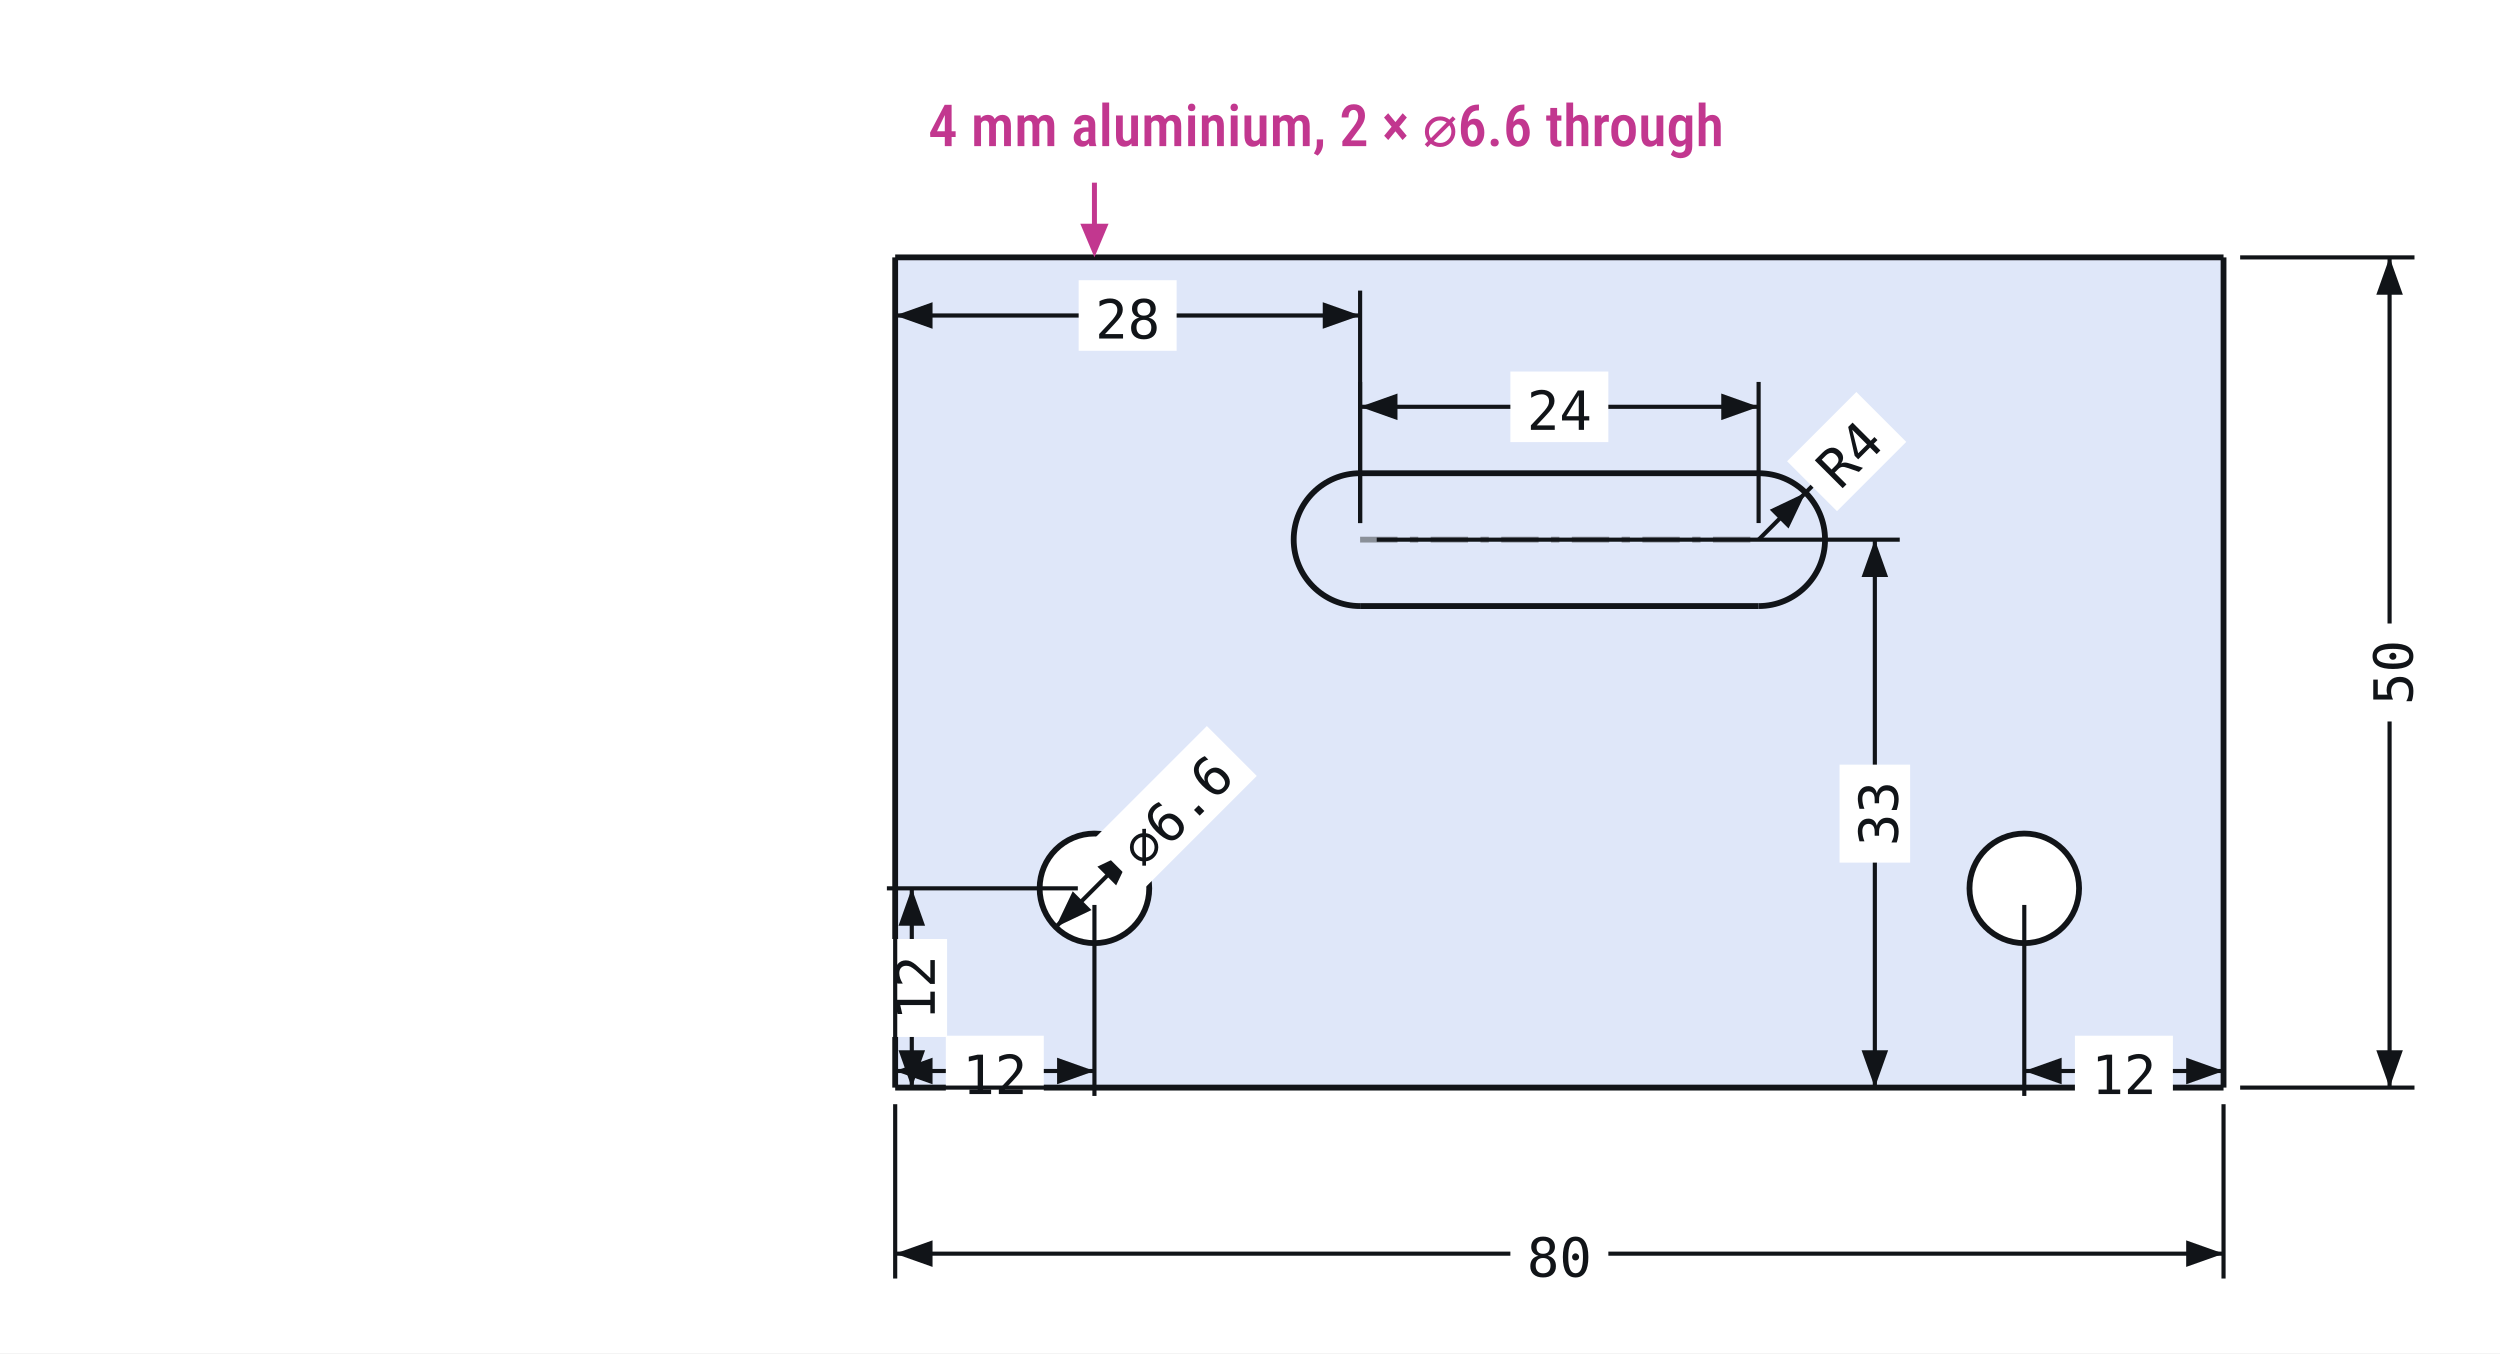
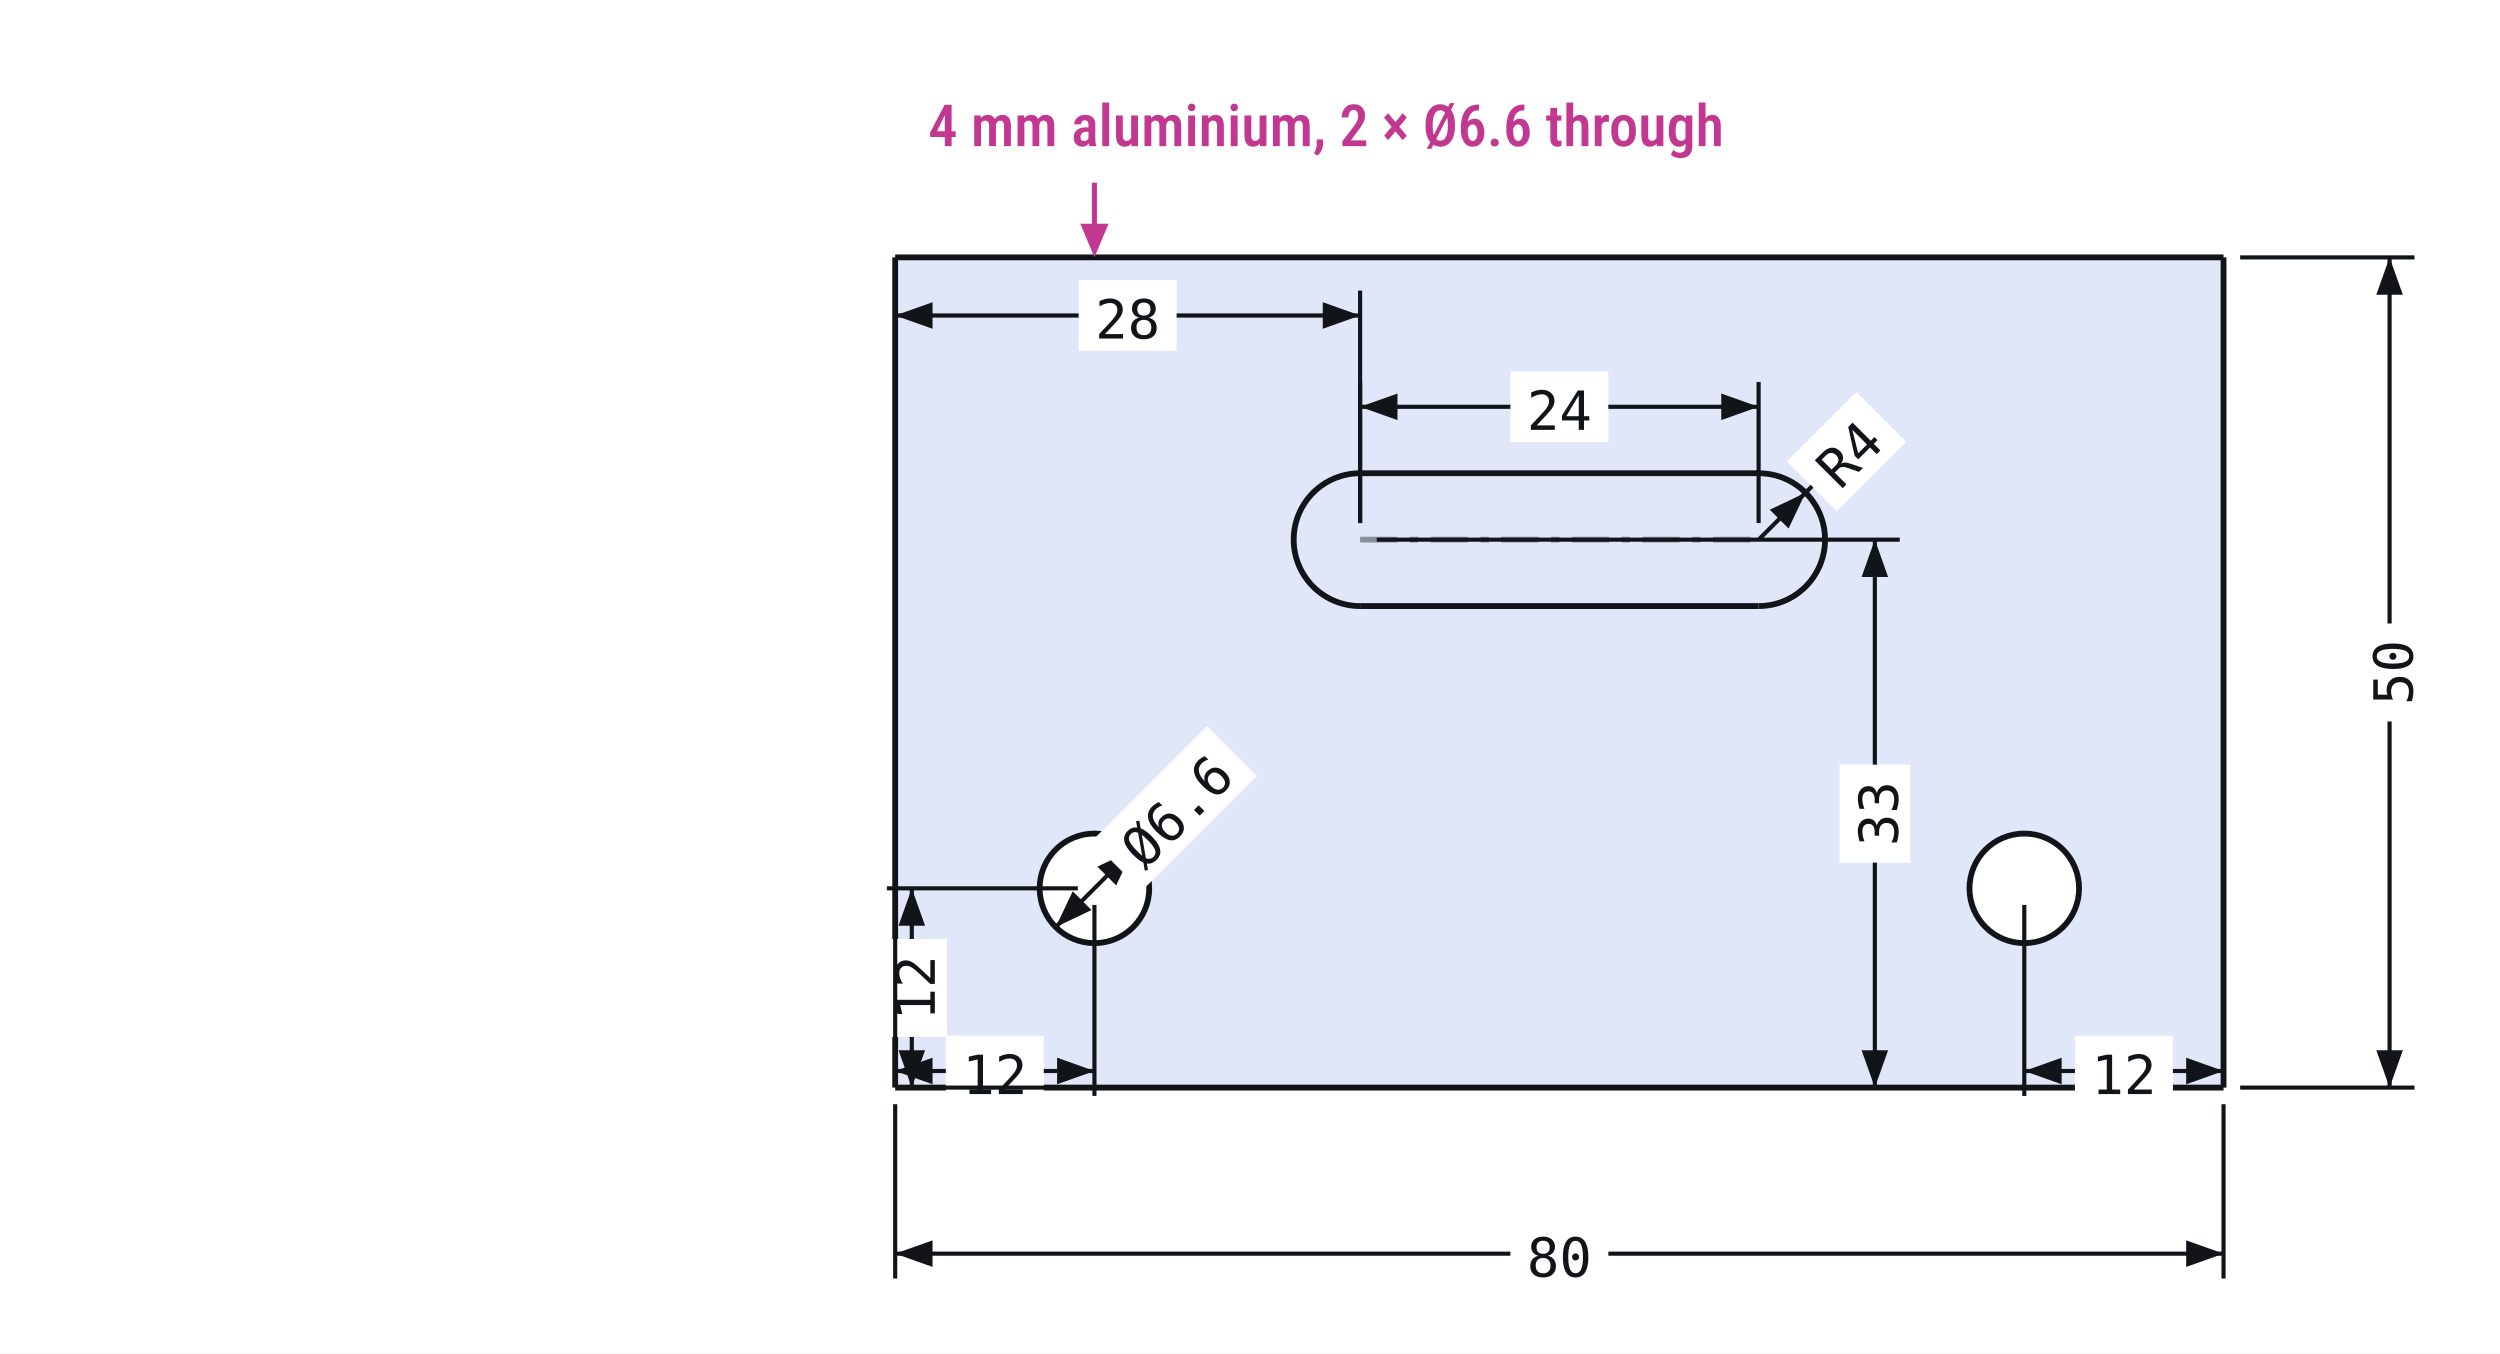
<svg xmlns="http://www.w3.org/2000/svg" width="150.56mm" height="81.5mm" viewBox="-125.65 28 602.25 326">
  <rect x="-125.65" y="28" width="602.25" height="326" fill="#ffffff" />
  <path d="M90 290L410 290L410 90L90 90L90 290ZM151.2 242L151.2 242A13.2 13.2 0 1 1 124.8 242A13.2 13.2 0 1 1 151.2 242ZM375.2 242L375.2 242A13.2 13.2 0 1 1 348.8 242A13.2 13.2 0 1 1 375.2 242Z" fill="#2b5fd9" fill-opacity="0.15" fill-rule="evenodd" />
  <path d="M202 158L298 158" fill="none" stroke="#8a9099" stroke-width="1.4" stroke-dasharray="9 3 2 3" stroke-linecap="butt" stroke-linejoin="round" />
  <path d="M90 290L410 290" fill="none" stroke="#111418" stroke-width="1.4" stroke-linecap="butt" stroke-linejoin="round" />
  <path d="M410 290L410 90" fill="none" stroke="#111418" stroke-width="1.4" stroke-linecap="butt" stroke-linejoin="round" />
  <path d="M410 90L90 90" fill="none" stroke="#111418" stroke-width="1.4" stroke-linecap="butt" stroke-linejoin="round" />
  <path d="M90 90L90 290" fill="none" stroke="#111418" stroke-width="1.4" stroke-linecap="butt" stroke-linejoin="round" />
  <path d="M151.2 242L151.2 242A13.2 13.2 0 1 1 124.8 242A13.2 13.2 0 1 1 151.2 242" fill="none" stroke="#111418" stroke-width="1.4" stroke-linecap="butt" stroke-linejoin="round" />
  <path d="M375.2 242L375.2 242A13.2 13.2 0 1 1 348.8 242A13.2 13.2 0 1 1 375.2 242" fill="none" stroke="#111418" stroke-width="1.4" stroke-linecap="butt" stroke-linejoin="round" />
  <path d="M202 142L298 142" fill="none" stroke="#111418" stroke-width="1.4" stroke-linecap="butt" stroke-linejoin="round" />
  <path d="M202 174L298 174" fill="none" stroke="#111418" stroke-width="1.4" stroke-linecap="butt" stroke-linejoin="round" />
  <path d="M202 142L202 142A16 16 0 0 0 202 174" fill="none" stroke="#111418" stroke-width="1.4" stroke-linecap="butt" stroke-linejoin="round" />
  <path d="M298 174L298 174A16 16 0 0 0 298 142" fill="none" stroke="#111418" stroke-width="1.4" stroke-linecap="butt" stroke-linejoin="round" />
  <path d="M90 294L90 336" fill="none" stroke="#111418" stroke-width="1" stroke-linecap="butt" stroke-linejoin="round" />
  <path d="M410 294L410 336" fill="none" stroke="#111418" stroke-width="1" stroke-linecap="butt" stroke-linejoin="round" />
  <path d="M90 330L410 330" fill="none" stroke="#111418" stroke-width="1" stroke-linecap="butt" stroke-linejoin="round" />
  <path d="M90 330L99 326.8L99 333.2Z" fill="#111418" />
  <path d="M410 330L401 333.2L401 326.8Z" fill="#111418" />
  <path d="M238.2 321.5L261.8 321.5L261.8 338.5L238.2 338.5Z" fill="#ffffff" />
  <text x="250" y="335.55" font-family="&quot;B612 Mono&quot;, ui-monospace, Menlo, Consolas, monospace" font-size="13" font-weight="400" text-anchor="middle" fill="#111418">80</text>
  <path d="M414 290L456 290" fill="none" stroke="#111418" stroke-width="1" stroke-linecap="butt" stroke-linejoin="round" />
  <path d="M414 90L456 90" fill="none" stroke="#111418" stroke-width="1" stroke-linecap="butt" stroke-linejoin="round" />
  <path d="M450 290L450 90" fill="none" stroke="#111418" stroke-width="1" stroke-linecap="butt" stroke-linejoin="round" />
  <path d="M450 290L446.8 281L453.2 281Z" fill="#111418" />
  <path d="M450 90L453.2 99L446.8 99Z" fill="#111418" />
  <path d="M441.5 201.8L441.5 178.2L458.5 178.2L458.5 201.8Z" fill="#ffffff" />
  <text transform="rotate(-90 451 190)" x="451" y="194.55" font-family="&quot;B612 Mono&quot;, ui-monospace, Menlo, Consolas, monospace" font-size="13" font-weight="400" text-anchor="middle" fill="#111418">50</text>
  <path d="M128.67 251.33L157.23 222.77" fill="none" stroke="#111418" stroke-width="1" stroke-linecap="butt" stroke-linejoin="round" />
  <path d="M147.33 232.67L143.23 241.29L138.71 236.77Z" fill="#111418" />
  <path d="M128.67 251.33L132.77 242.71L137.29 247.23Z" fill="#111418" />
  <path d="M137.36 230.62L165.08 202.9L177.1 214.92L149.38 242.64Z" fill="#ffffff" />
-   <text transform="rotate(-45 157.94 223.47)" x="157.94" y="228.02" font-family="&quot;B612 Mono&quot;, ui-monospace, Menlo, Consolas, monospace" font-size="13" font-weight="400" text-anchor="middle" fill="#111418">⌀6.6</text>
+   <text transform="rotate(-45 157.94 223.47)" x="157.94" y="228.02" font-family="&quot;B612 Mono&quot;, ui-monospace, Menlo, Consolas, monospace" font-size="13" font-weight="400" text-anchor="middle" fill="#111418">Ø6.6</text>
  <path d="M138 246L138 292" fill="none" stroke="#111418" stroke-width="1" stroke-linecap="butt" stroke-linejoin="round" />
  <path d="M90 286L138 286" fill="none" stroke="#111418" stroke-width="1" stroke-linecap="butt" stroke-linejoin="round" />
  <path d="M90 286L99 282.8L99 289.2Z" fill="#111418" />
  <path d="M138 286L129 289.2L129 282.8Z" fill="#111418" />
  <path d="M102.2 277.5L125.8 277.5L125.8 294.5L102.2 294.5Z" fill="#ffffff" />
  <text x="114" y="291.55" font-family="&quot;B612 Mono&quot;, ui-monospace, Menlo, Consolas, monospace" font-size="13" font-weight="400" text-anchor="middle" fill="#111418">12</text>
  <path d="M134 242L88 242" fill="none" stroke="#111418" stroke-width="1" stroke-linecap="butt" stroke-linejoin="round" />
  <path d="M94 290L94 242" fill="none" stroke="#111418" stroke-width="1" stroke-linecap="butt" stroke-linejoin="round" />
  <path d="M94 290L90.8 281L97.2 281Z" fill="#111418" />
  <path d="M94 242L97.2 251L90.8 251Z" fill="#111418" />
  <path d="M85.5 277.8L85.5 254.2L102.5 254.2L102.5 277.8Z" fill="#ffffff" />
  <text transform="rotate(-90 95 266)" x="95" y="270.55" font-family="&quot;B612 Mono&quot;, ui-monospace, Menlo, Consolas, monospace" font-size="13" font-weight="400" text-anchor="middle" fill="#111418">12</text>
  <path d="M362 246L362 292" fill="none" stroke="#111418" stroke-width="1" stroke-linecap="butt" stroke-linejoin="round" />
  <path d="M362 286L410 286" fill="none" stroke="#111418" stroke-width="1" stroke-linecap="butt" stroke-linejoin="round" />
  <path d="M362 286L371 282.8L371 289.2Z" fill="#111418" />
  <path d="M410 286L401 289.2L401 282.8Z" fill="#111418" />
  <path d="M374.2 277.5L397.8 277.5L397.8 294.5L374.2 294.5Z" fill="#ffffff" />
  <text x="386" y="291.55" font-family="&quot;B612 Mono&quot;, ui-monospace, Menlo, Consolas, monospace" font-size="13" font-weight="400" text-anchor="middle" fill="#111418">12</text>
  <path d="M90 286L90 98" fill="none" stroke="#111418" stroke-width="1" stroke-linecap="butt" stroke-linejoin="round" />
  <path d="M202 154L202 98" fill="none" stroke="#111418" stroke-width="1" stroke-linecap="butt" stroke-linejoin="round" />
  <path d="M90 104L202 104" fill="none" stroke="#111418" stroke-width="1" stroke-linecap="butt" stroke-linejoin="round" />
  <path d="M90 104L99 100.8L99 107.2Z" fill="#111418" />
  <path d="M202 104L193 107.2L193 100.8Z" fill="#111418" />
  <path d="M134.2 95.5L157.8 95.5L157.8 112.5L134.2 112.5Z" fill="#ffffff" />
  <text x="146" y="109.55" font-family="&quot;B612 Mono&quot;, ui-monospace, Menlo, Consolas, monospace" font-size="13" font-weight="400" text-anchor="middle" fill="#111418">28</text>
  <path d="M202 154L202 120" fill="none" stroke="#111418" stroke-width="1" stroke-linecap="butt" stroke-linejoin="round" />
  <path d="M298 154L298 120" fill="none" stroke="#111418" stroke-width="1" stroke-linecap="butt" stroke-linejoin="round" />
  <path d="M202 126L298 126" fill="none" stroke="#111418" stroke-width="1" stroke-linecap="butt" stroke-linejoin="round" />
  <path d="M202 126L211 122.8L211 129.2Z" fill="#111418" />
  <path d="M298 126L289 129.2L289 122.8Z" fill="#111418" />
  <path d="M238.2 117.5L261.8 117.5L261.8 134.5L238.2 134.5Z" fill="#ffffff" />
  <text x="250" y="131.55" font-family="&quot;B612 Mono&quot;, ui-monospace, Menlo, Consolas, monospace" font-size="13" font-weight="400" text-anchor="middle" fill="#111418">24</text>
  <path d="M94 290L332 290" fill="none" stroke="#111418" stroke-width="1" stroke-linecap="butt" stroke-linejoin="round" />
  <path d="M206 158L332 158" fill="none" stroke="#111418" stroke-width="1" stroke-linecap="butt" stroke-linejoin="round" />
  <path d="M326 290L326 158" fill="none" stroke="#111418" stroke-width="1" stroke-linecap="butt" stroke-linejoin="round" />
  <path d="M326 290L322.8 281L329.2 281Z" fill="#111418" />
  <path d="M326 158L329.2 167L322.8 167Z" fill="#111418" />
  <path d="M317.5 235.8L317.5 212.2L334.5 212.2L334.5 235.8Z" fill="#ffffff" />
  <text transform="rotate(-90 327 224)" x="327" y="228.55" font-family="&quot;B612 Mono&quot;, ui-monospace, Menlo, Consolas, monospace" font-size="13" font-weight="400" text-anchor="middle" fill="#111418">33</text>
  <path d="M298 158L319.21 136.79" fill="none" stroke="#111418" stroke-width="1" stroke-linecap="butt" stroke-linejoin="round" />
  <path d="M309.31 146.69L305.21 155.31L300.69 150.79Z" fill="#111418" />
  <path d="M304.86 139.12L321.55 122.43L333.57 134.45L316.88 151.14Z" fill="#ffffff" />
  <text transform="rotate(-45 319.92 137.49)" x="319.92" y="142.04" font-family="&quot;B612 Mono&quot;, ui-monospace, Menlo, Consolas, monospace" font-size="13" font-weight="400" text-anchor="middle" fill="#111418">R4</text>
  <path d="M138 72L138 82.71" fill="none" stroke="#c2378f" stroke-width="1.2" stroke-linecap="round" stroke-linejoin="round" />
  <path d="M138 90L134.6 81.9L141.4 81.9Z" fill="#c2378f" />
  <rect x="94" y="46" width="222" height="26" fill="#ffffff" />
-   <text x="98" y="63.2" font-family="&quot;Barlow Semi Condensed&quot;, &quot;Arial Narrow&quot;, &quot;Roboto Condensed&quot;, system-ui, sans-serif" font-size="14" font-weight="500" text-anchor="start" fill="#c2378f">4 mm aluminium, 2 × ⌀6.6 through</text>
+   <text x="98" y="63.2" font-family="&quot;Barlow Semi Condensed&quot;, &quot;Arial Narrow&quot;, &quot;Roboto Condensed&quot;, system-ui, sans-serif" font-size="14" font-weight="500" text-anchor="start" fill="#c2378f">4 mm aluminium, 2 × Ø6.6 through</text>
</svg>
